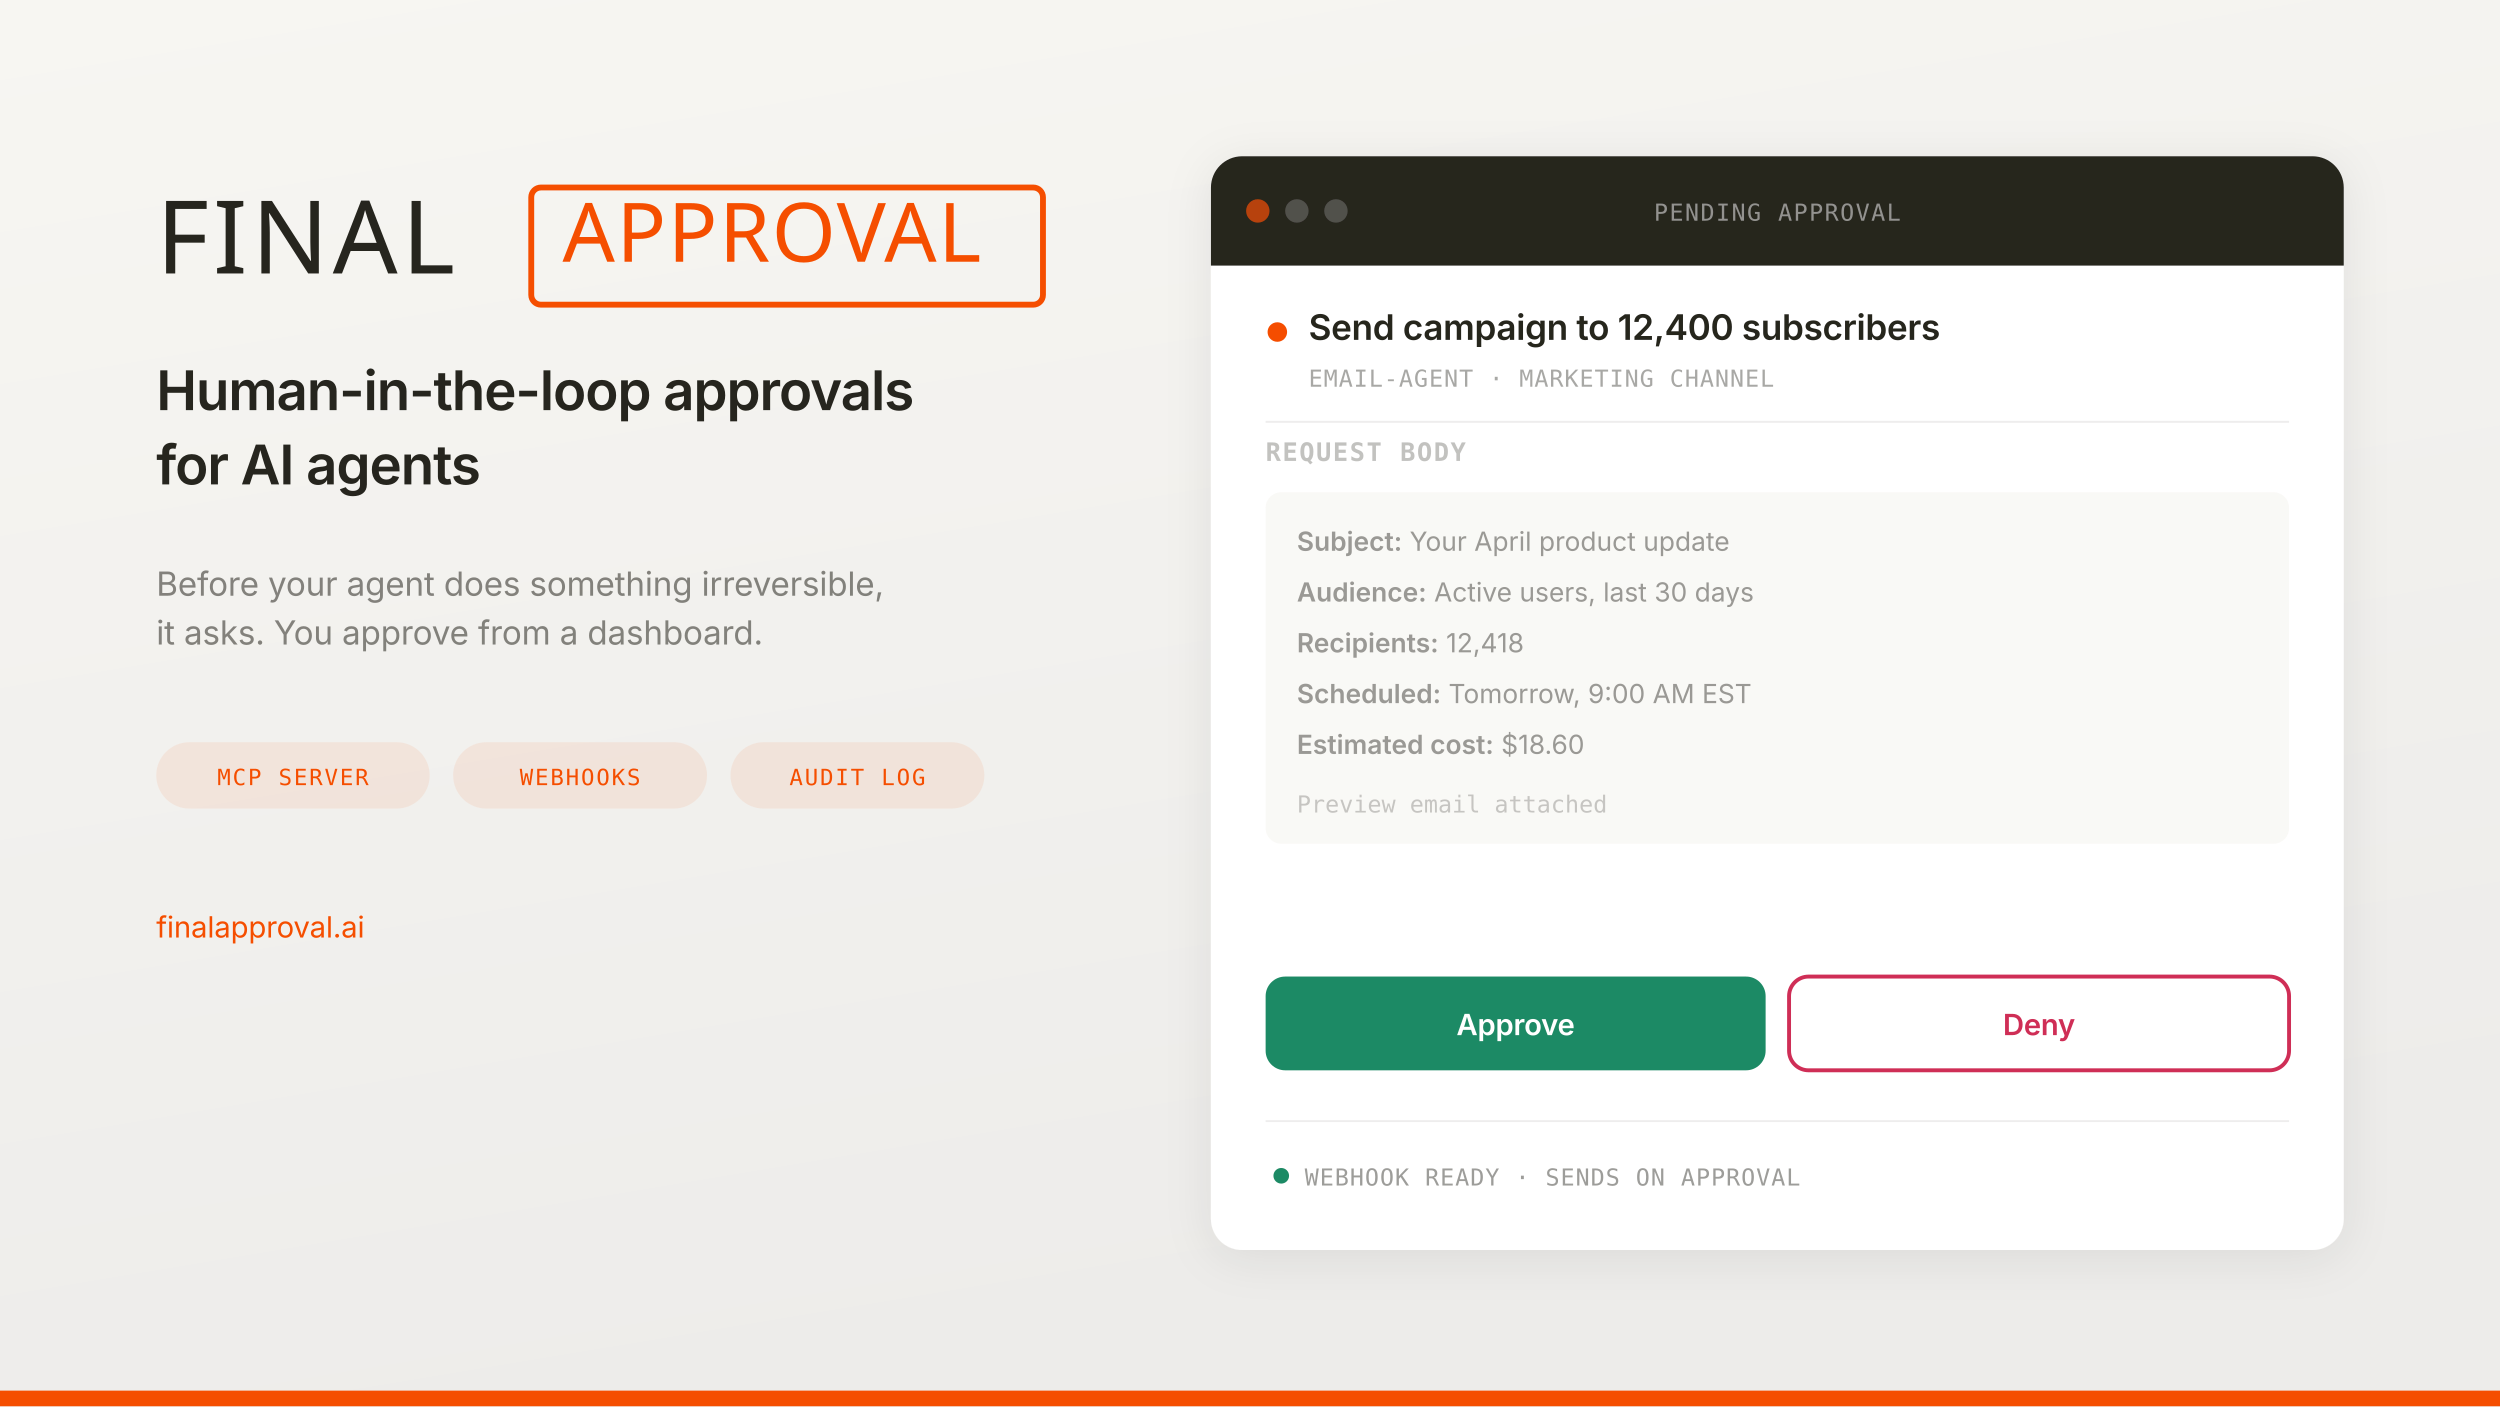
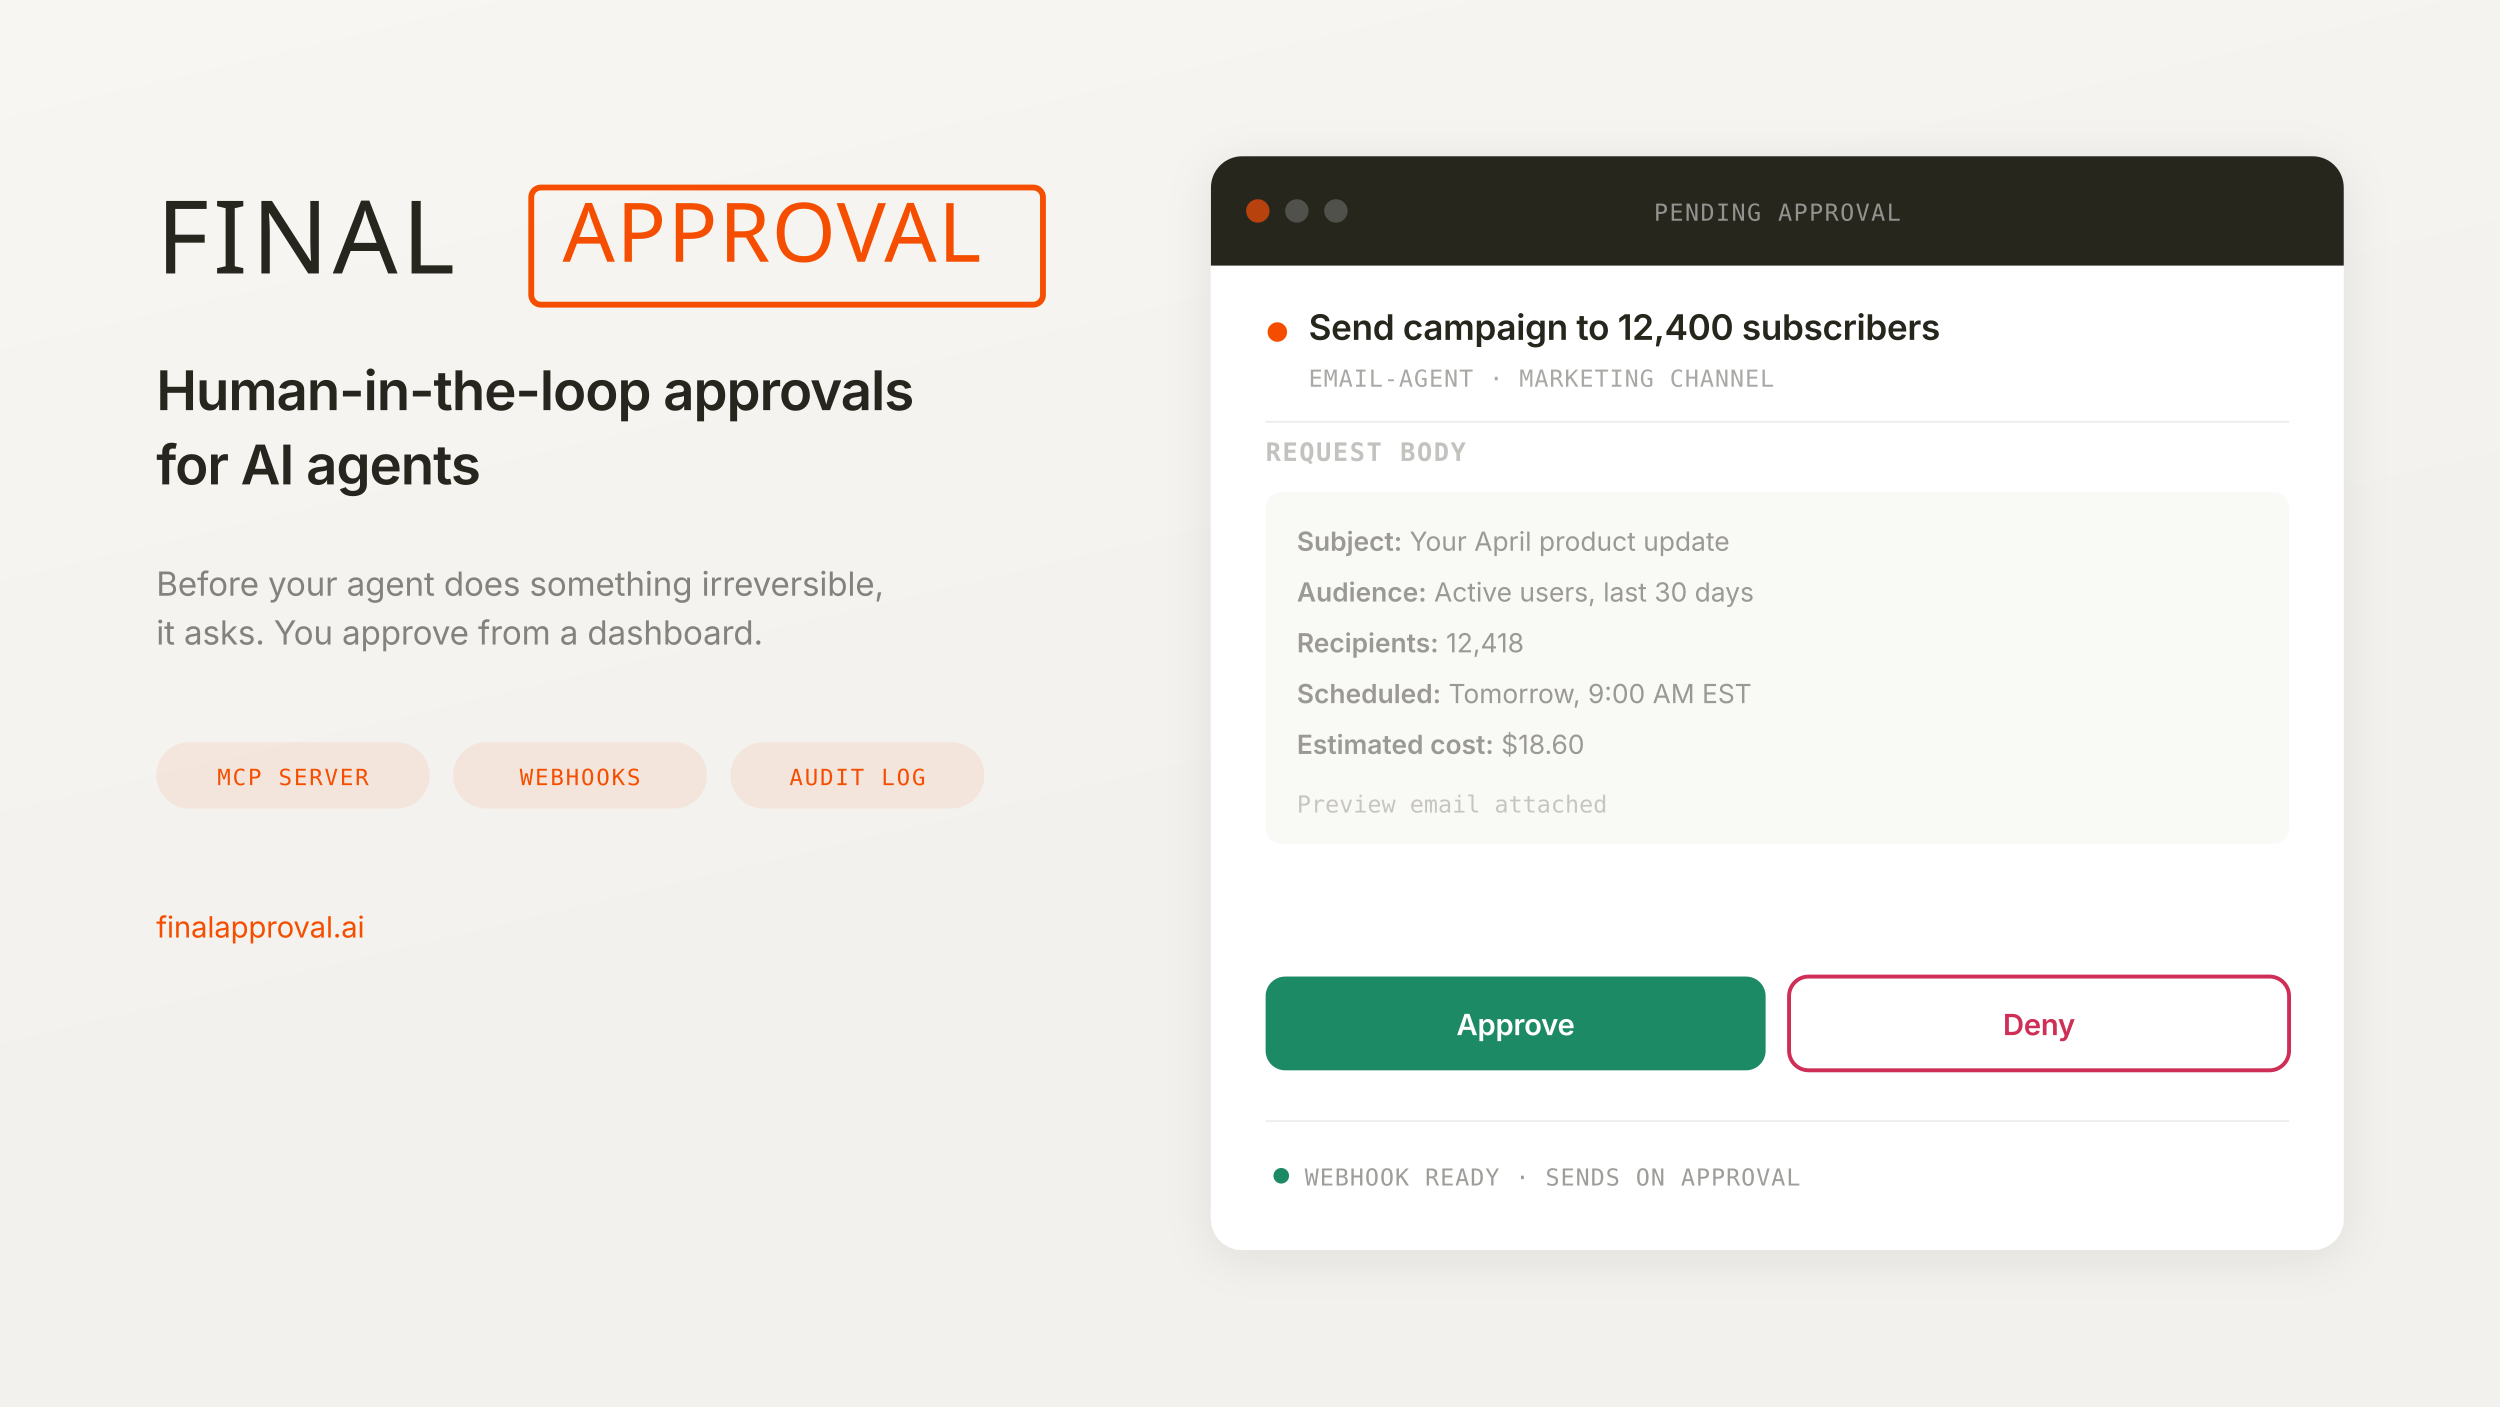
<svg xmlns="http://www.w3.org/2000/svg" viewBox="0 0 1280 720" width="1280" height="720">
  <defs>
-     <linearGradient id="bg" x1="0" y1="0" x2="0.3" y2="1">
+     <linearGradient id="bg" x1="0" y1="0" x2="0.3" y2="0.7">
      <stop offset="0%" stop-color="#f7f6f2" />
-       <stop offset="100%" stop-color="#edecea" />
+       <stop offset="100%" stop-color="#f2f1ed" />
    </linearGradient>
    <filter id="shadow" x="-4%" y="-4%" width="108%" height="116%">
      <feDropShadow dx="0" dy="4" stdDeviation="12" flood-color="#000000" flood-opacity="0.08" />
    </filter>
    <clipPath id="card-clip">
      <rect x="0" y="0" width="580" height="560" rx="16" />
    </clipPath>
  </defs>
  <rect width="1280" height="720" fill="url(#bg)" />
  <g transform="translate(80, 140)">
    <text font-family="'Bebas Neue', Impact, 'Arial Narrow Bold', sans-serif" font-size="52" fill="#26251e" letter-spacing="0.04em">
      FINAL</text>
    <g transform="translate(192, 0)">
      <rect x="0" y="-44" width="262" height="60" rx="5" fill="none" stroke="#f54e00" stroke-width="3" />
      <text font-family="'Anton', Impact, sans-serif" font-size="42" fill="#f54e00" y="-6" x="16" letter-spacing="0.02em">APPROVAL</text>
    </g>
    <text y="70" font-family="'Inter', 'Geist', system-ui, sans-serif" font-size="28" font-weight="600" fill="#26251e" letter-spacing="-0.02em">
      Human-in-the-loop approvals</text>
    <text y="108" font-family="'Inter', 'Geist', system-ui, sans-serif" font-size="28" font-weight="600" fill="#26251e" letter-spacing="-0.02em">
      for AI agents</text>
    <text y="165" font-family="'Inter', 'Geist', system-ui, sans-serif" font-size="17" fill="#26251e" opacity="0.55" letter-spacing="-0.005em">
      Before your agent does something irreversible,</text>
    <text y="190" font-family="'Inter', 'Geist', system-ui, sans-serif" font-size="17" fill="#26251e" opacity="0.55" letter-spacing="-0.005em">
      it asks. You approve from a dashboard.</text>
    <g transform="translate(0, 240)">
      <rect x="0" y="0" width="140" height="34" rx="17" fill="#f54e00" opacity="0.08" />
      <text x="70" y="22" text-anchor="middle" font-family="'Geist Mono', 'SF Mono', monospace" font-size="11.5" fill="#f54e00" letter-spacing="0.08em">MCP SERVER</text>
      <rect x="152" y="0" width="130" height="34" rx="17" fill="#f54e00" opacity="0.08" />
      <text x="217" y="22" text-anchor="middle" font-family="'Geist Mono', 'SF Mono', monospace" font-size="11.5" fill="#f54e00" letter-spacing="0.08em">WEBHOOKS</text>
      <rect x="294" y="0" width="130" height="34" rx="17" fill="#f54e00" opacity="0.08" />
      <text x="359" y="22" text-anchor="middle" font-family="'Geist Mono', 'SF Mono', monospace" font-size="11.5" fill="#f54e00" letter-spacing="0.08em">AUDIT LOG</text>
    </g>
    <text y="340" font-family="'Inter', 'Geist', system-ui, sans-serif" font-size="15" fill="#f54e00" letter-spacing="-0.005em">
      finalapproval.ai</text>
  </g>
  <g transform="translate(620, 80)" filter="url(#shadow)">
    <rect x="0" y="0" width="580" height="560" rx="16" fill="#ffffff" />
    <g clip-path="url(#card-clip)">
      <rect x="0" y="0" width="580" height="56" fill="#26251e" />
      <circle cx="24" cy="28" r="6" fill="#f54e00" opacity="0.7" />
      <circle cx="44" cy="28" r="6" fill="#ffffff" opacity="0.2" />
      <circle cx="64" cy="28" r="6" fill="#ffffff" opacity="0.2" />
      <text x="290" y="33" text-anchor="middle" font-family="'Geist Mono', 'SF Mono', monospace" font-size="12" fill="#ffffff" opacity="0.5" letter-spacing="0.06em">PENDING APPROVAL</text>
      <g transform="translate(28, 80)">
        <circle cx="6" cy="10" r="5" fill="#f54e00" />
        <text x="22" y="14" font-family="'Inter', 'Geist', system-ui, sans-serif" font-size="18" font-weight="600" fill="#26251e" letter-spacing="-0.01em">
          Send campaign to 12,400 subscribers</text>
        <text x="22" y="38" font-family="'Geist Mono', 'SF Mono', monospace" font-size="12" fill="#26251e" opacity="0.4" letter-spacing="0.04em">
          EMAIL-AGENT  ·  MARKETING CHANNEL</text>
      </g>
      <line x1="28" y1="136" x2="552" y2="136" stroke="#26251e" stroke-opacity="0.08" />
      <g transform="translate(28, 156)" font-family="'Inter', 'Geist', system-ui, sans-serif" font-size="14" fill="#26251e" opacity="0.7">
        <text y="0" font-weight="600" font-size="13" fill="#26251e" opacity="0.4" font-family="'Geist Mono', 'SF Mono', monospace" letter-spacing="0.06em">REQUEST BODY</text>
        <rect x="0" y="16" width="524" height="180" rx="8" fill="#f7f6f2" />
        <text x="16" y="46" font-size="13.5" fill="#26251e" opacity="0.65">
          <tspan font-weight="600" fill="#26251e" opacity="0.85">Subject:</tspan> Your April product update</text>
        <text x="16" y="72" font-size="13.5" fill="#26251e" opacity="0.65">
          <tspan font-weight="600" fill="#26251e" opacity="0.85">Audience:</tspan> Active users, last 30 days</text>
        <text x="16" y="98" font-size="13.5" fill="#26251e" opacity="0.65">
          <tspan font-weight="600" fill="#26251e" opacity="0.85">Recipients:</tspan> 12,418</text>
        <text x="16" y="124" font-size="13.5" fill="#26251e" opacity="0.65">
          <tspan font-weight="600" fill="#26251e" opacity="0.85">Scheduled:</tspan> Tomorrow, 9:00 AM EST</text>
        <text x="16" y="150" font-size="13.5" fill="#26251e" opacity="0.65">
          <tspan font-weight="600" fill="#26251e" opacity="0.85">Estimated cost:</tspan> $18.60</text>
        <text x="16" y="180" font-size="12" fill="#26251e" opacity="0.35" font-family="'Geist Mono', 'SF Mono', monospace">
          Preview email attached</text>
      </g>
      <g transform="translate(28, 420)">
        <rect x="0" y="0" width="256" height="48" rx="10" fill="#1f8a65" />
        <text x="128" y="30" text-anchor="middle" font-family="'Inter', 'Geist', system-ui, sans-serif" font-size="15" font-weight="600" fill="#ffffff" letter-spacing="-0.01em">Approve</text>
        <rect x="268" y="0" width="256" height="48" rx="10" fill="none" stroke="#cf2d56" stroke-width="2" />
        <text x="396" y="30" text-anchor="middle" font-family="'Inter', 'Geist', system-ui, sans-serif" font-size="15" font-weight="600" fill="#cf2d56" letter-spacing="-0.01em">Deny</text>
      </g>
      <g transform="translate(28, 494)">
        <line x1="0" y1="0" x2="524" y2="0" stroke="#26251e" stroke-opacity="0.08" />
        <circle cx="8" cy="28" r="4" fill="#1f8a65" />
        <text x="20" y="33" font-family="'Geist Mono', 'SF Mono', monospace" font-size="12" fill="#26251e" opacity="0.45" letter-spacing="0.04em">
          WEBHOOK READY  ·  SENDS ON APPROVAL</text>
      </g>
    </g>
  </g>
-   <rect x="0" y="712" width="1280" height="8" fill="#f54e00" />
</svg>
